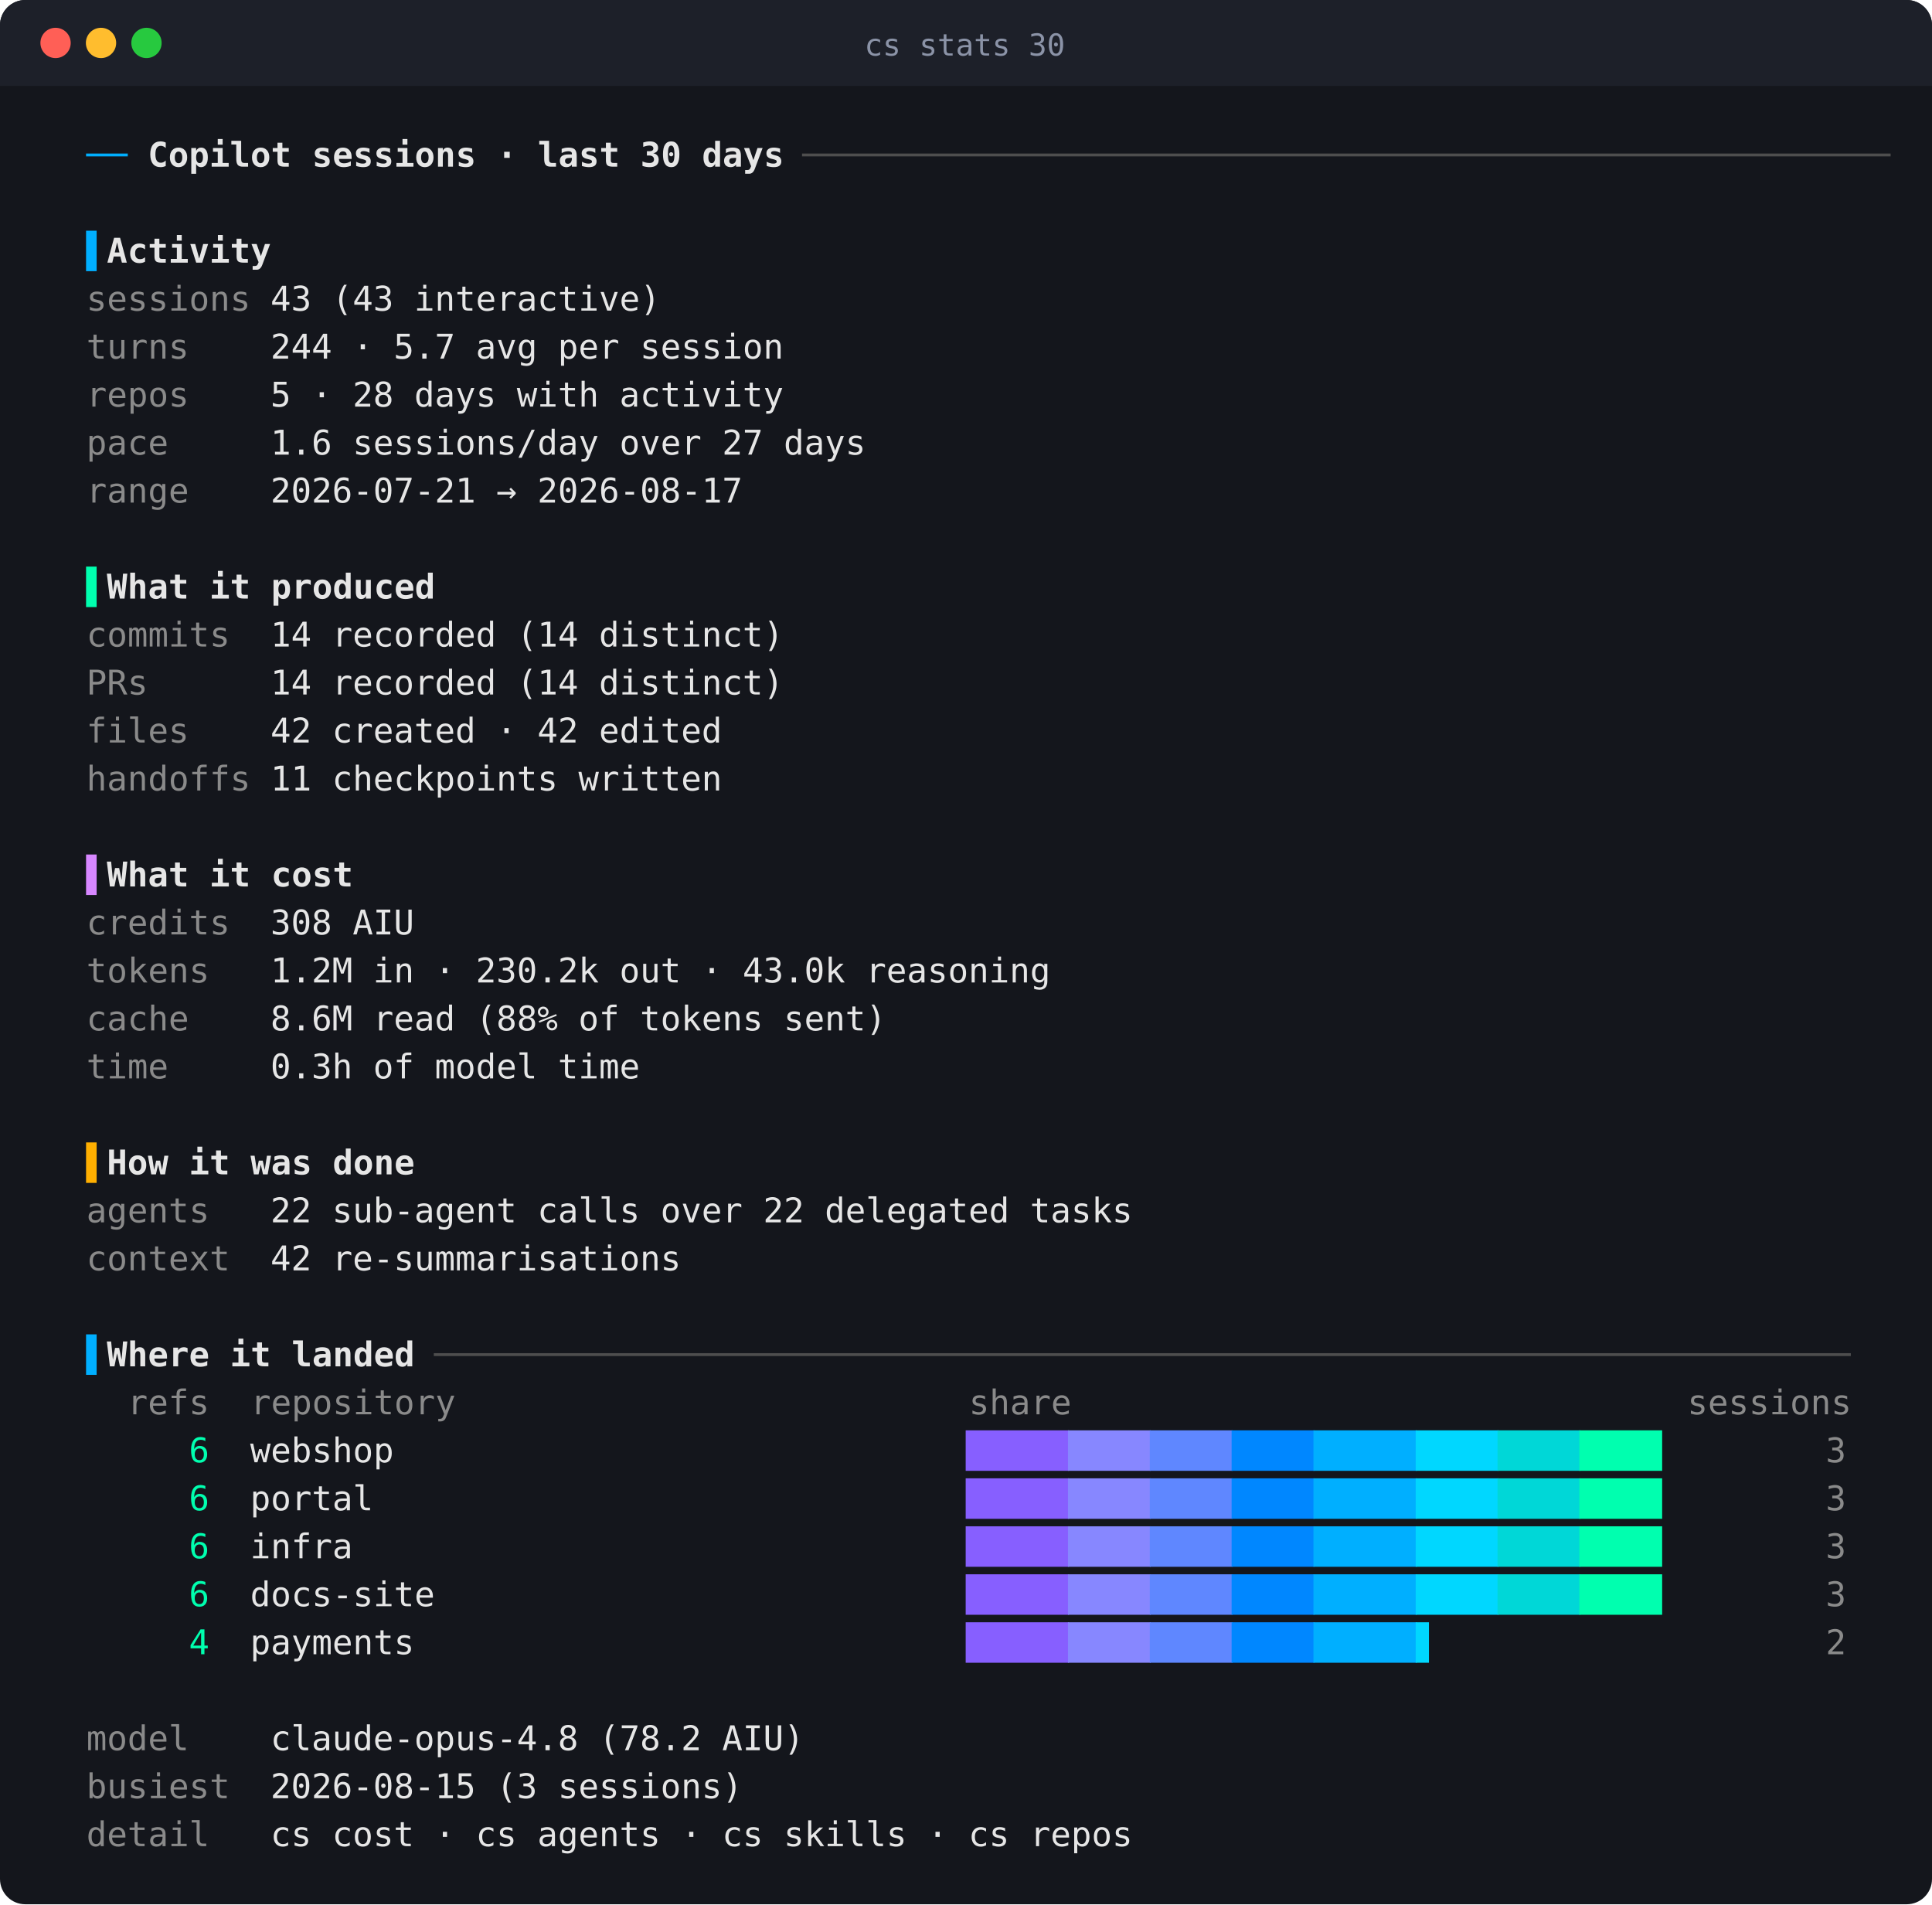
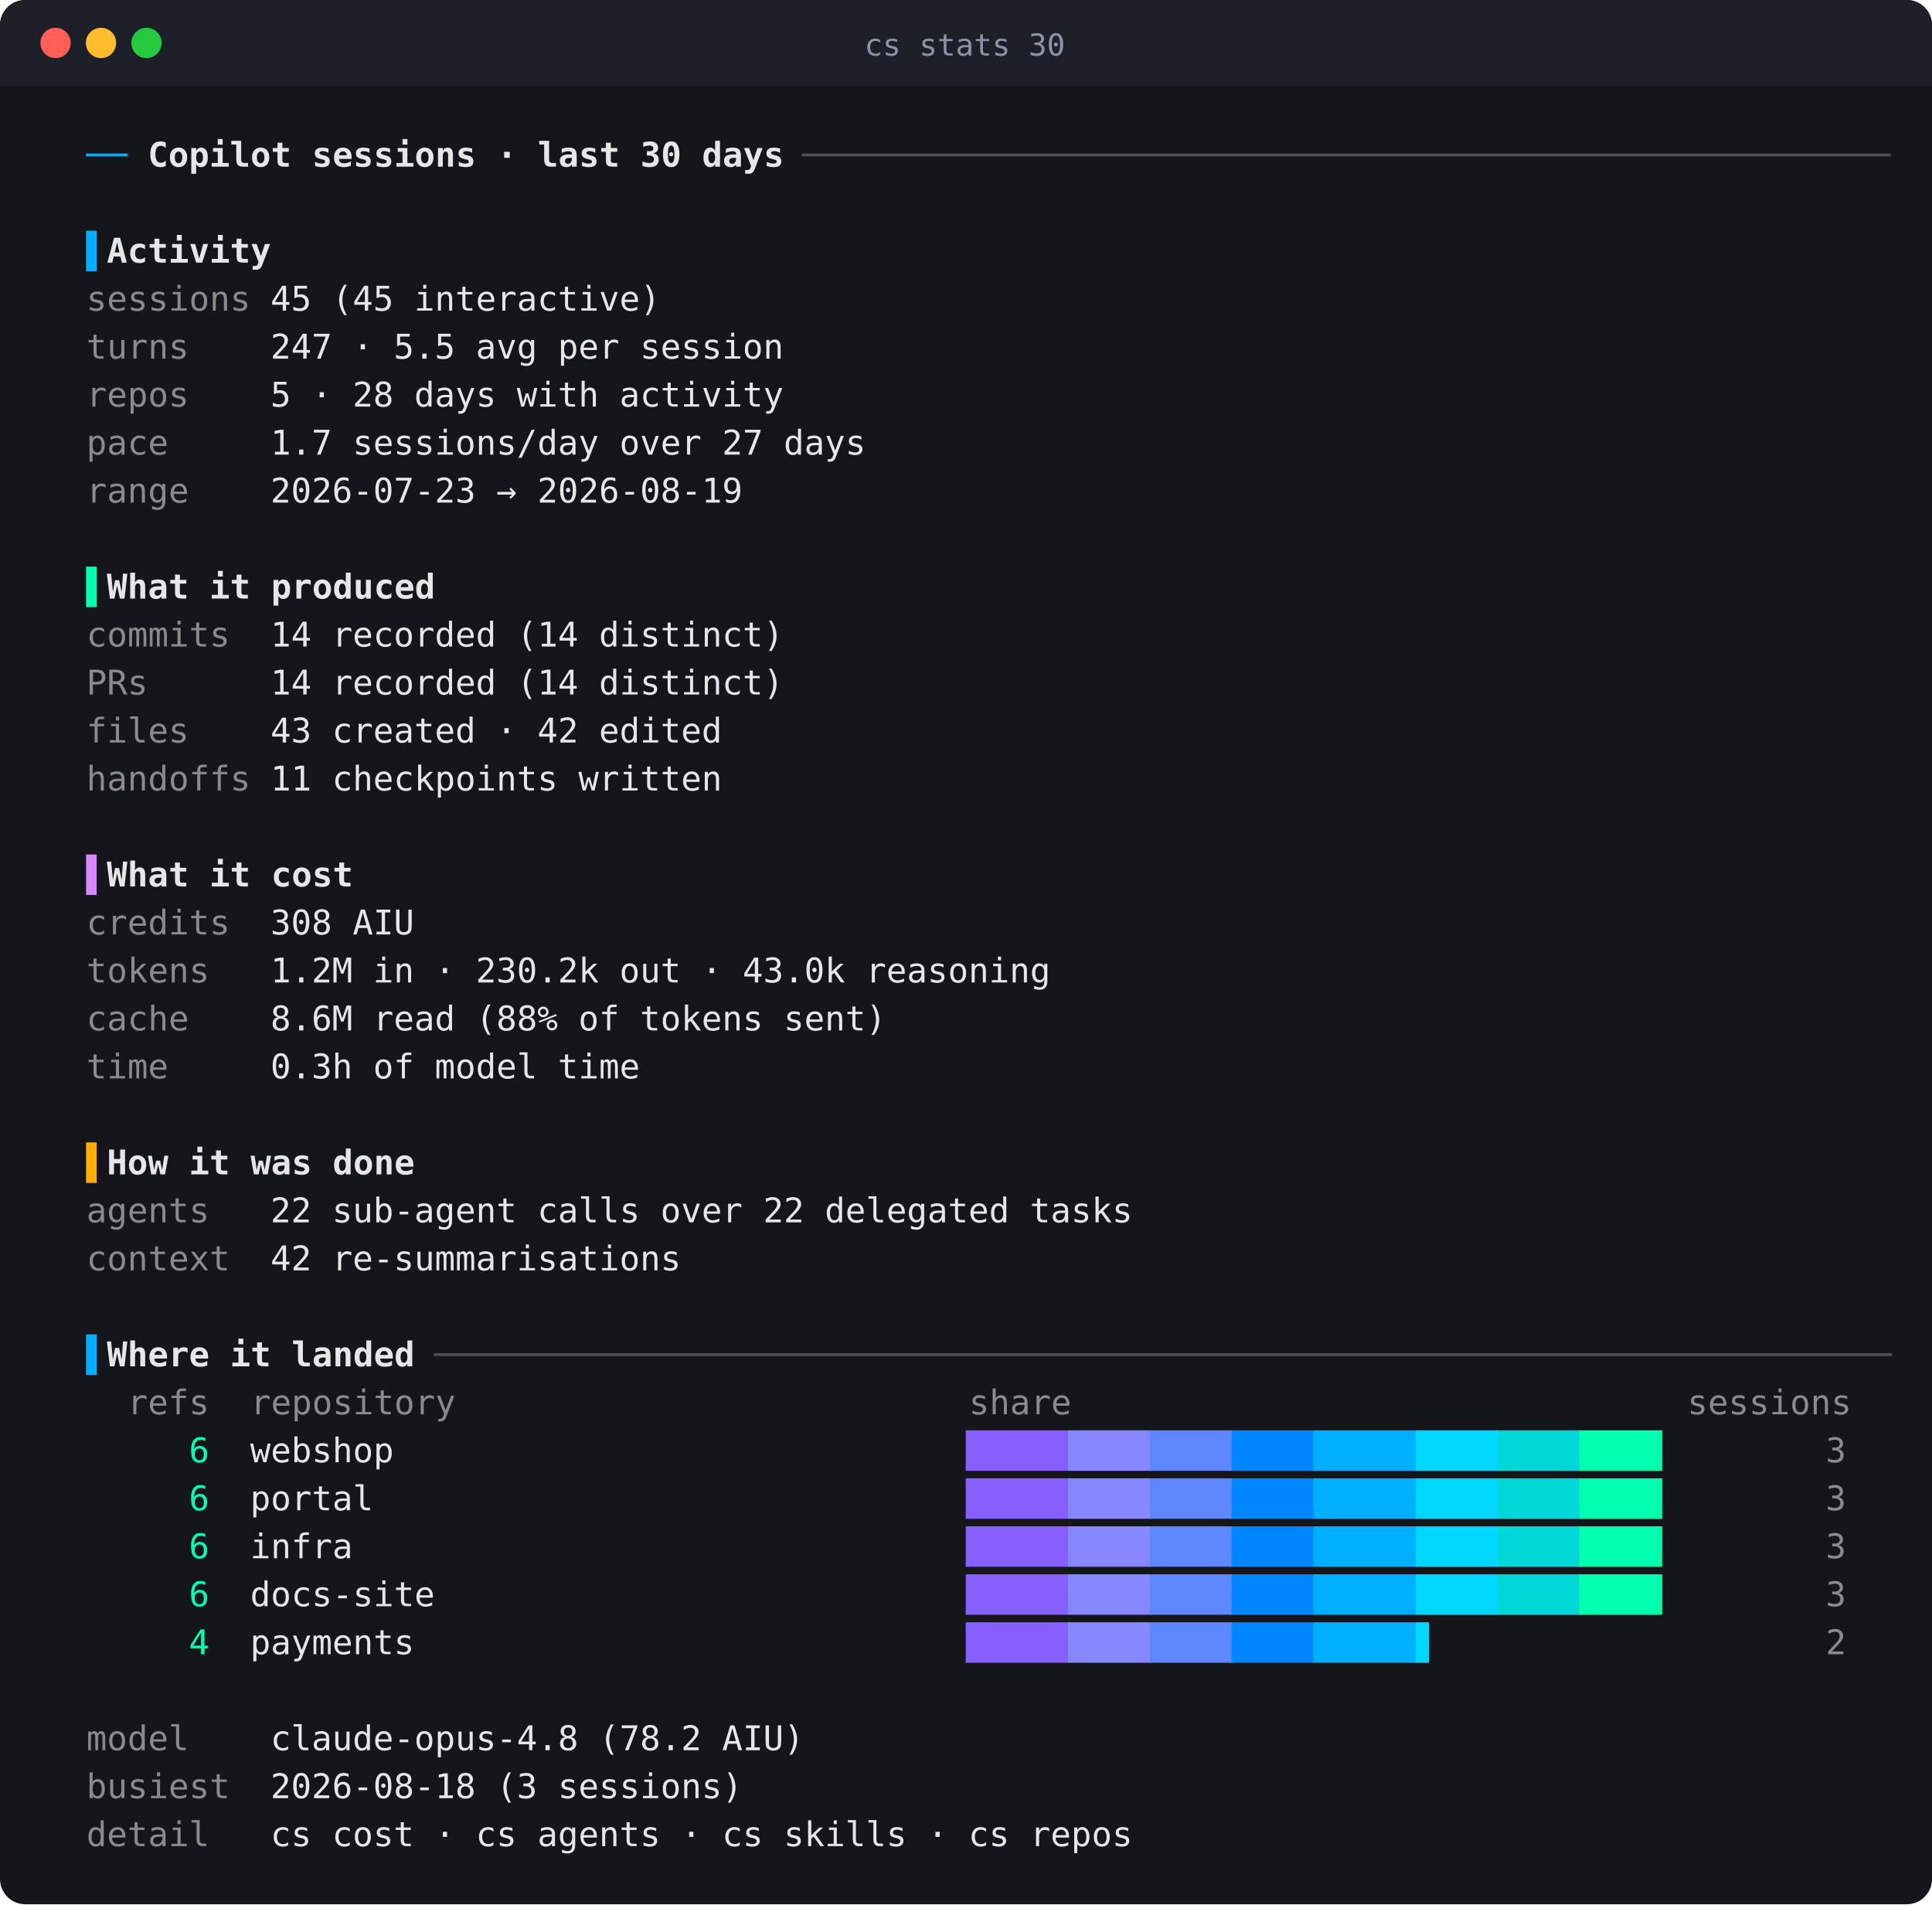
<svg xmlns="http://www.w3.org/2000/svg" width="765" height="754" viewBox="0 0 765 754" role="img" aria-label="cs stats 30">
  <rect width="765" height="754" rx="10" fill="#14161c" />
  <rect width="765" height="34.0" rx="10" fill="#1d2029" />
  <rect y="24.0" width="765" height="10" fill="#1d2029" />
  <circle cx="22" cy="17" r="6" fill="#ff5f56" />
  <circle cx="40" cy="17" r="6" fill="#ffbd2e" />
  <circle cx="58" cy="17" r="6" fill="#27c93f" />
  <text x="382" y="22" fill="#8b93a7" font-size="12" text-anchor="middle" font-family="ui-monospace,SFMono-Regular,Menlo,Consolas,monospace">cs stats 30</text>
  <g font-family="ui-monospace,SFMono-Regular,Menlo,Consolas,'DejaVu Sans Mono',monospace" font-size="13.5">
    <text x="34.2" y="66.0" fill="#00afff" textLength="16.2" lengthAdjust="spacingAndGlyphs" xml:space="preserve">──</text>
    <text x="58.5" y="66.0" fill="#e6e6e6" font-weight="600" textLength="251.1" lengthAdjust="spacingAndGlyphs" xml:space="preserve">Copilot sessions · last 30 days</text>
    <text x="317.7" y="66.0" fill="#4e4e4e" textLength="429.3" lengthAdjust="spacingAndGlyphs" xml:space="preserve">─────────────────────────────────────────────────────</text>
    <text x="34.2" y="104.0" fill="#00afff" textLength="8.1" lengthAdjust="spacingAndGlyphs" xml:space="preserve">▌</text>
    <text x="42.3" y="104.0" fill="#e6e6e6" font-weight="600" textLength="64.8" lengthAdjust="spacingAndGlyphs" xml:space="preserve">Activity</text>
    <text x="34.2" y="123.0" fill="#8a8a8a" textLength="72.9" lengthAdjust="spacingAndGlyphs" xml:space="preserve">sessions </text>
-     <text x="107.1" y="123.0" fill="#e6e6e6" textLength="153.9" lengthAdjust="spacingAndGlyphs" xml:space="preserve">43 (43 interactive)</text>
+     <text x="107.1" y="123.0" fill="#e6e6e6" textLength="153.9" lengthAdjust="spacingAndGlyphs" xml:space="preserve">45 (45 interactive)</text>
    <text x="34.2" y="142.0" fill="#8a8a8a" textLength="72.9" lengthAdjust="spacingAndGlyphs" xml:space="preserve">turns    </text>
-     <text x="107.1" y="142.0" fill="#e6e6e6" textLength="202.5" lengthAdjust="spacingAndGlyphs" xml:space="preserve">244 · 5.7 avg per session</text>
+     <text x="107.1" y="142.0" fill="#e6e6e6" textLength="202.5" lengthAdjust="spacingAndGlyphs" xml:space="preserve">247 · 5.5 avg per session</text>
    <text x="34.2" y="161.0" fill="#8a8a8a" textLength="72.9" lengthAdjust="spacingAndGlyphs" xml:space="preserve">repos    </text>
    <text x="107.1" y="161.0" fill="#e6e6e6" textLength="202.5" lengthAdjust="spacingAndGlyphs" xml:space="preserve">5 · 28 days with activity</text>
    <text x="34.2" y="180.0" fill="#8a8a8a" textLength="72.9" lengthAdjust="spacingAndGlyphs" xml:space="preserve">pace     </text>
-     <text x="107.1" y="180.0" fill="#e6e6e6" textLength="234.9" lengthAdjust="spacingAndGlyphs" xml:space="preserve">1.6 sessions/day over 27 days</text>
+     <text x="107.1" y="180.0" fill="#e6e6e6" textLength="234.9" lengthAdjust="spacingAndGlyphs" xml:space="preserve">1.7 sessions/day over 27 days</text>
    <text x="34.2" y="199.0" fill="#8a8a8a" textLength="72.9" lengthAdjust="spacingAndGlyphs" xml:space="preserve">range    </text>
-     <text x="107.1" y="199.0" fill="#e6e6e6" textLength="186.3" lengthAdjust="spacingAndGlyphs" xml:space="preserve">2026-07-21 → 2026-08-17</text>
+     <text x="107.1" y="199.0" fill="#e6e6e6" textLength="186.3" lengthAdjust="spacingAndGlyphs" xml:space="preserve">2026-07-23 → 2026-08-19</text>
    <text x="34.2" y="237.0" fill="#00ffaf" textLength="8.1" lengthAdjust="spacingAndGlyphs" xml:space="preserve">▌</text>
    <text x="42.3" y="237.0" fill="#e6e6e6" font-weight="600" textLength="129.6" lengthAdjust="spacingAndGlyphs" xml:space="preserve">What it produced</text>
    <text x="34.2" y="256.0" fill="#8a8a8a" textLength="72.9" lengthAdjust="spacingAndGlyphs" xml:space="preserve">commits  </text>
    <text x="107.1" y="256.0" fill="#e6e6e6" textLength="202.5" lengthAdjust="spacingAndGlyphs" xml:space="preserve">14 recorded (14 distinct)</text>
    <text x="34.2" y="275.0" fill="#8a8a8a" textLength="72.9" lengthAdjust="spacingAndGlyphs" xml:space="preserve">PRs      </text>
    <text x="107.1" y="275.0" fill="#e6e6e6" textLength="202.5" lengthAdjust="spacingAndGlyphs" xml:space="preserve">14 recorded (14 distinct)</text>
    <text x="34.2" y="294.0" fill="#8a8a8a" textLength="72.9" lengthAdjust="spacingAndGlyphs" xml:space="preserve">files    </text>
-     <text x="107.1" y="294.0" fill="#e6e6e6" textLength="178.2" lengthAdjust="spacingAndGlyphs" xml:space="preserve">42 created · 42 edited</text>
+     <text x="107.1" y="294.0" fill="#e6e6e6" textLength="178.2" lengthAdjust="spacingAndGlyphs" xml:space="preserve">43 created · 42 edited</text>
    <text x="34.2" y="313.0" fill="#8a8a8a" textLength="72.9" lengthAdjust="spacingAndGlyphs" xml:space="preserve">handoffs </text>
    <text x="107.1" y="313.0" fill="#e6e6e6" textLength="178.2" lengthAdjust="spacingAndGlyphs" xml:space="preserve">11 checkpoints written</text>
    <text x="34.2" y="351.0" fill="#d787ff" textLength="8.1" lengthAdjust="spacingAndGlyphs" xml:space="preserve">▌</text>
    <text x="42.3" y="351.0" fill="#e6e6e6" font-weight="600" textLength="97.2" lengthAdjust="spacingAndGlyphs" xml:space="preserve">What it cost</text>
    <text x="34.2" y="370.0" fill="#8a8a8a" textLength="72.9" lengthAdjust="spacingAndGlyphs" xml:space="preserve">credits  </text>
    <text x="107.1" y="370.0" fill="#e6e6e6" textLength="56.7" lengthAdjust="spacingAndGlyphs" xml:space="preserve">308 AIU</text>
    <text x="34.2" y="389.0" fill="#8a8a8a" textLength="72.9" lengthAdjust="spacingAndGlyphs" xml:space="preserve">tokens   </text>
    <text x="107.1" y="389.0" fill="#e6e6e6" textLength="307.8" lengthAdjust="spacingAndGlyphs" xml:space="preserve">1.2M in · 230.2k out · 43.0k reasoning</text>
    <text x="34.2" y="408.0" fill="#8a8a8a" textLength="72.9" lengthAdjust="spacingAndGlyphs" xml:space="preserve">cache    </text>
    <text x="107.1" y="408.0" fill="#e6e6e6" textLength="243.0" lengthAdjust="spacingAndGlyphs" xml:space="preserve">8.6M read (88% of tokens sent)</text>
    <text x="34.2" y="427.0" fill="#8a8a8a" textLength="72.9" lengthAdjust="spacingAndGlyphs" xml:space="preserve">time     </text>
    <text x="107.1" y="427.0" fill="#e6e6e6" textLength="145.8" lengthAdjust="spacingAndGlyphs" xml:space="preserve">0.3h of model time</text>
    <text x="34.2" y="465.0" fill="#ffaf00" textLength="8.1" lengthAdjust="spacingAndGlyphs" xml:space="preserve">▌</text>
    <text x="42.3" y="465.0" fill="#e6e6e6" font-weight="600" textLength="121.5" lengthAdjust="spacingAndGlyphs" xml:space="preserve">How it was done</text>
    <text x="34.2" y="484.0" fill="#8a8a8a" textLength="72.9" lengthAdjust="spacingAndGlyphs" xml:space="preserve">agents   </text>
    <text x="107.1" y="484.0" fill="#e6e6e6" textLength="340.2" lengthAdjust="spacingAndGlyphs" xml:space="preserve">22 sub-agent calls over 22 delegated tasks</text>
    <text x="34.2" y="503.0" fill="#8a8a8a" textLength="72.9" lengthAdjust="spacingAndGlyphs" xml:space="preserve">context  </text>
    <text x="107.1" y="503.0" fill="#e6e6e6" textLength="162.0" lengthAdjust="spacingAndGlyphs" xml:space="preserve">42 re-summarisations</text>
    <text x="34.2" y="541.0" fill="#00afff" textLength="8.1" lengthAdjust="spacingAndGlyphs" xml:space="preserve">▌</text>
    <text x="42.3" y="541.0" fill="#e6e6e6" font-weight="600" textLength="121.5" lengthAdjust="spacingAndGlyphs" xml:space="preserve">Where it landed</text>
-     <text x="171.9" y="541.0" fill="#4e4e4e" textLength="558.9" lengthAdjust="spacingAndGlyphs" xml:space="preserve">─────────────────────────────────────────────────────────────────────</text>
+     <text x="171.9" y="541.0" fill="#4e4e4e" textLength="575.1" lengthAdjust="spacingAndGlyphs" xml:space="preserve">───────────────────────────────────────────────────────────────────────</text>
    <text x="50.4" y="560.0" fill="#8a8a8a" textLength="680.4" lengthAdjust="spacingAndGlyphs" xml:space="preserve">refs  repository                         share                              sessions</text>
    <text x="50.4" y="579.0" fill="#00ffaf" textLength="32.4" lengthAdjust="spacingAndGlyphs" xml:space="preserve">   6</text>
    <text x="82.8" y="579.0" fill="#e6e6e6" textLength="299.7" lengthAdjust="spacingAndGlyphs" xml:space="preserve">  webshop                            </text>
    <text x="382.5" y="579.0" fill="#875fff" textLength="40.5" lengthAdjust="spacingAndGlyphs" xml:space="preserve">█████</text>
    <text x="423.0" y="579.0" fill="#8787ff" textLength="32.4" lengthAdjust="spacingAndGlyphs" xml:space="preserve">████</text>
    <text x="455.4" y="579.0" fill="#5f87ff" textLength="32.4" lengthAdjust="spacingAndGlyphs" xml:space="preserve">████</text>
    <text x="487.8" y="579.0" fill="#0087ff" textLength="32.4" lengthAdjust="spacingAndGlyphs" xml:space="preserve">████</text>
    <text x="520.2" y="579.0" fill="#00afff" textLength="40.5" lengthAdjust="spacingAndGlyphs" xml:space="preserve">█████</text>
    <text x="560.7" y="579.0" fill="#00d7ff" textLength="32.4" lengthAdjust="spacingAndGlyphs" xml:space="preserve">████</text>
    <text x="593.1" y="579.0" fill="#00d7d7" textLength="32.4" lengthAdjust="spacingAndGlyphs" xml:space="preserve">████</text>
    <text x="625.5" y="579.0" fill="#00ffaf" textLength="32.4" lengthAdjust="spacingAndGlyphs" xml:space="preserve">████</text>
    <text x="666.0" y="579.0" fill="#8a8a8a" textLength="64.8" lengthAdjust="spacingAndGlyphs" xml:space="preserve">       3</text>
    <text x="50.4" y="598.0" fill="#00ffaf" textLength="32.4" lengthAdjust="spacingAndGlyphs" xml:space="preserve">   6</text>
    <text x="82.8" y="598.0" fill="#e6e6e6" textLength="299.7" lengthAdjust="spacingAndGlyphs" xml:space="preserve">  portal                             </text>
    <text x="382.5" y="598.0" fill="#875fff" textLength="40.5" lengthAdjust="spacingAndGlyphs" xml:space="preserve">█████</text>
    <text x="423.0" y="598.0" fill="#8787ff" textLength="32.4" lengthAdjust="spacingAndGlyphs" xml:space="preserve">████</text>
    <text x="455.4" y="598.0" fill="#5f87ff" textLength="32.4" lengthAdjust="spacingAndGlyphs" xml:space="preserve">████</text>
    <text x="487.8" y="598.0" fill="#0087ff" textLength="32.4" lengthAdjust="spacingAndGlyphs" xml:space="preserve">████</text>
    <text x="520.2" y="598.0" fill="#00afff" textLength="40.5" lengthAdjust="spacingAndGlyphs" xml:space="preserve">█████</text>
    <text x="560.7" y="598.0" fill="#00d7ff" textLength="32.4" lengthAdjust="spacingAndGlyphs" xml:space="preserve">████</text>
    <text x="593.1" y="598.0" fill="#00d7d7" textLength="32.4" lengthAdjust="spacingAndGlyphs" xml:space="preserve">████</text>
    <text x="625.5" y="598.0" fill="#00ffaf" textLength="32.4" lengthAdjust="spacingAndGlyphs" xml:space="preserve">████</text>
    <text x="666.0" y="598.0" fill="#8a8a8a" textLength="64.8" lengthAdjust="spacingAndGlyphs" xml:space="preserve">       3</text>
    <text x="50.4" y="617.0" fill="#00ffaf" textLength="32.4" lengthAdjust="spacingAndGlyphs" xml:space="preserve">   6</text>
    <text x="82.8" y="617.0" fill="#e6e6e6" textLength="299.7" lengthAdjust="spacingAndGlyphs" xml:space="preserve">  infra                              </text>
    <text x="382.5" y="617.0" fill="#875fff" textLength="40.5" lengthAdjust="spacingAndGlyphs" xml:space="preserve">█████</text>
    <text x="423.0" y="617.0" fill="#8787ff" textLength="32.4" lengthAdjust="spacingAndGlyphs" xml:space="preserve">████</text>
    <text x="455.4" y="617.0" fill="#5f87ff" textLength="32.4" lengthAdjust="spacingAndGlyphs" xml:space="preserve">████</text>
    <text x="487.8" y="617.0" fill="#0087ff" textLength="32.4" lengthAdjust="spacingAndGlyphs" xml:space="preserve">████</text>
    <text x="520.2" y="617.0" fill="#00afff" textLength="40.5" lengthAdjust="spacingAndGlyphs" xml:space="preserve">█████</text>
    <text x="560.7" y="617.0" fill="#00d7ff" textLength="32.4" lengthAdjust="spacingAndGlyphs" xml:space="preserve">████</text>
    <text x="593.1" y="617.0" fill="#00d7d7" textLength="32.4" lengthAdjust="spacingAndGlyphs" xml:space="preserve">████</text>
    <text x="625.5" y="617.0" fill="#00ffaf" textLength="32.4" lengthAdjust="spacingAndGlyphs" xml:space="preserve">████</text>
    <text x="666.0" y="617.0" fill="#8a8a8a" textLength="64.8" lengthAdjust="spacingAndGlyphs" xml:space="preserve">       3</text>
    <text x="50.4" y="636.0" fill="#00ffaf" textLength="32.4" lengthAdjust="spacingAndGlyphs" xml:space="preserve">   6</text>
    <text x="82.8" y="636.0" fill="#e6e6e6" textLength="299.7" lengthAdjust="spacingAndGlyphs" xml:space="preserve">  docs-site                          </text>
    <text x="382.5" y="636.0" fill="#875fff" textLength="40.5" lengthAdjust="spacingAndGlyphs" xml:space="preserve">█████</text>
    <text x="423.0" y="636.0" fill="#8787ff" textLength="32.4" lengthAdjust="spacingAndGlyphs" xml:space="preserve">████</text>
    <text x="455.4" y="636.0" fill="#5f87ff" textLength="32.4" lengthAdjust="spacingAndGlyphs" xml:space="preserve">████</text>
    <text x="487.8" y="636.0" fill="#0087ff" textLength="32.4" lengthAdjust="spacingAndGlyphs" xml:space="preserve">████</text>
    <text x="520.2" y="636.0" fill="#00afff" textLength="40.5" lengthAdjust="spacingAndGlyphs" xml:space="preserve">█████</text>
    <text x="560.7" y="636.0" fill="#00d7ff" textLength="32.4" lengthAdjust="spacingAndGlyphs" xml:space="preserve">████</text>
    <text x="593.1" y="636.0" fill="#00d7d7" textLength="32.4" lengthAdjust="spacingAndGlyphs" xml:space="preserve">████</text>
    <text x="625.5" y="636.0" fill="#00ffaf" textLength="32.4" lengthAdjust="spacingAndGlyphs" xml:space="preserve">████</text>
    <text x="666.0" y="636.0" fill="#8a8a8a" textLength="64.8" lengthAdjust="spacingAndGlyphs" xml:space="preserve">       3</text>
    <text x="50.4" y="655.0" fill="#00ffaf" textLength="32.4" lengthAdjust="spacingAndGlyphs" xml:space="preserve">   4</text>
    <text x="82.8" y="655.0" fill="#e6e6e6" textLength="299.7" lengthAdjust="spacingAndGlyphs" xml:space="preserve">  payments                           </text>
    <text x="382.5" y="655.0" fill="#875fff" textLength="40.5" lengthAdjust="spacingAndGlyphs" xml:space="preserve">█████</text>
    <text x="423.0" y="655.0" fill="#8787ff" textLength="32.4" lengthAdjust="spacingAndGlyphs" xml:space="preserve">████</text>
    <text x="455.4" y="655.0" fill="#5f87ff" textLength="32.4" lengthAdjust="spacingAndGlyphs" xml:space="preserve">████</text>
    <text x="487.8" y="655.0" fill="#0087ff" textLength="32.4" lengthAdjust="spacingAndGlyphs" xml:space="preserve">████</text>
    <text x="520.2" y="655.0" fill="#00afff" textLength="40.5" lengthAdjust="spacingAndGlyphs" xml:space="preserve">█████</text>
    <text x="560.7" y="655.0" fill="#00d7ff" textLength="8.1" lengthAdjust="spacingAndGlyphs" xml:space="preserve">▋</text>
    <text x="666.0" y="655.0" fill="#8a8a8a" textLength="64.8" lengthAdjust="spacingAndGlyphs" xml:space="preserve">       2</text>
    <text x="34.2" y="693.0" fill="#8a8a8a" textLength="72.9" lengthAdjust="spacingAndGlyphs" xml:space="preserve">model    </text>
    <text x="107.1" y="693.0" fill="#e6e6e6" textLength="210.6" lengthAdjust="spacingAndGlyphs" xml:space="preserve">claude-opus-4.8 (78.2 AIU)</text>
    <text x="34.2" y="712.0" fill="#8a8a8a" textLength="72.9" lengthAdjust="spacingAndGlyphs" xml:space="preserve">busiest  </text>
-     <text x="107.1" y="712.0" fill="#e6e6e6" textLength="186.3" lengthAdjust="spacingAndGlyphs" xml:space="preserve">2026-08-15 (3 sessions)</text>
+     <text x="107.1" y="712.0" fill="#e6e6e6" textLength="186.3" lengthAdjust="spacingAndGlyphs" xml:space="preserve">2026-08-18 (3 sessions)</text>
    <text x="34.2" y="731.0" fill="#8a8a8a" textLength="72.9" lengthAdjust="spacingAndGlyphs" xml:space="preserve">detail   </text>
    <text x="107.1" y="731.0" fill="#e6e6e6" textLength="340.2" lengthAdjust="spacingAndGlyphs" xml:space="preserve">cs cost · cs agents · cs skills · cs repos</text>
  </g>
</svg>
